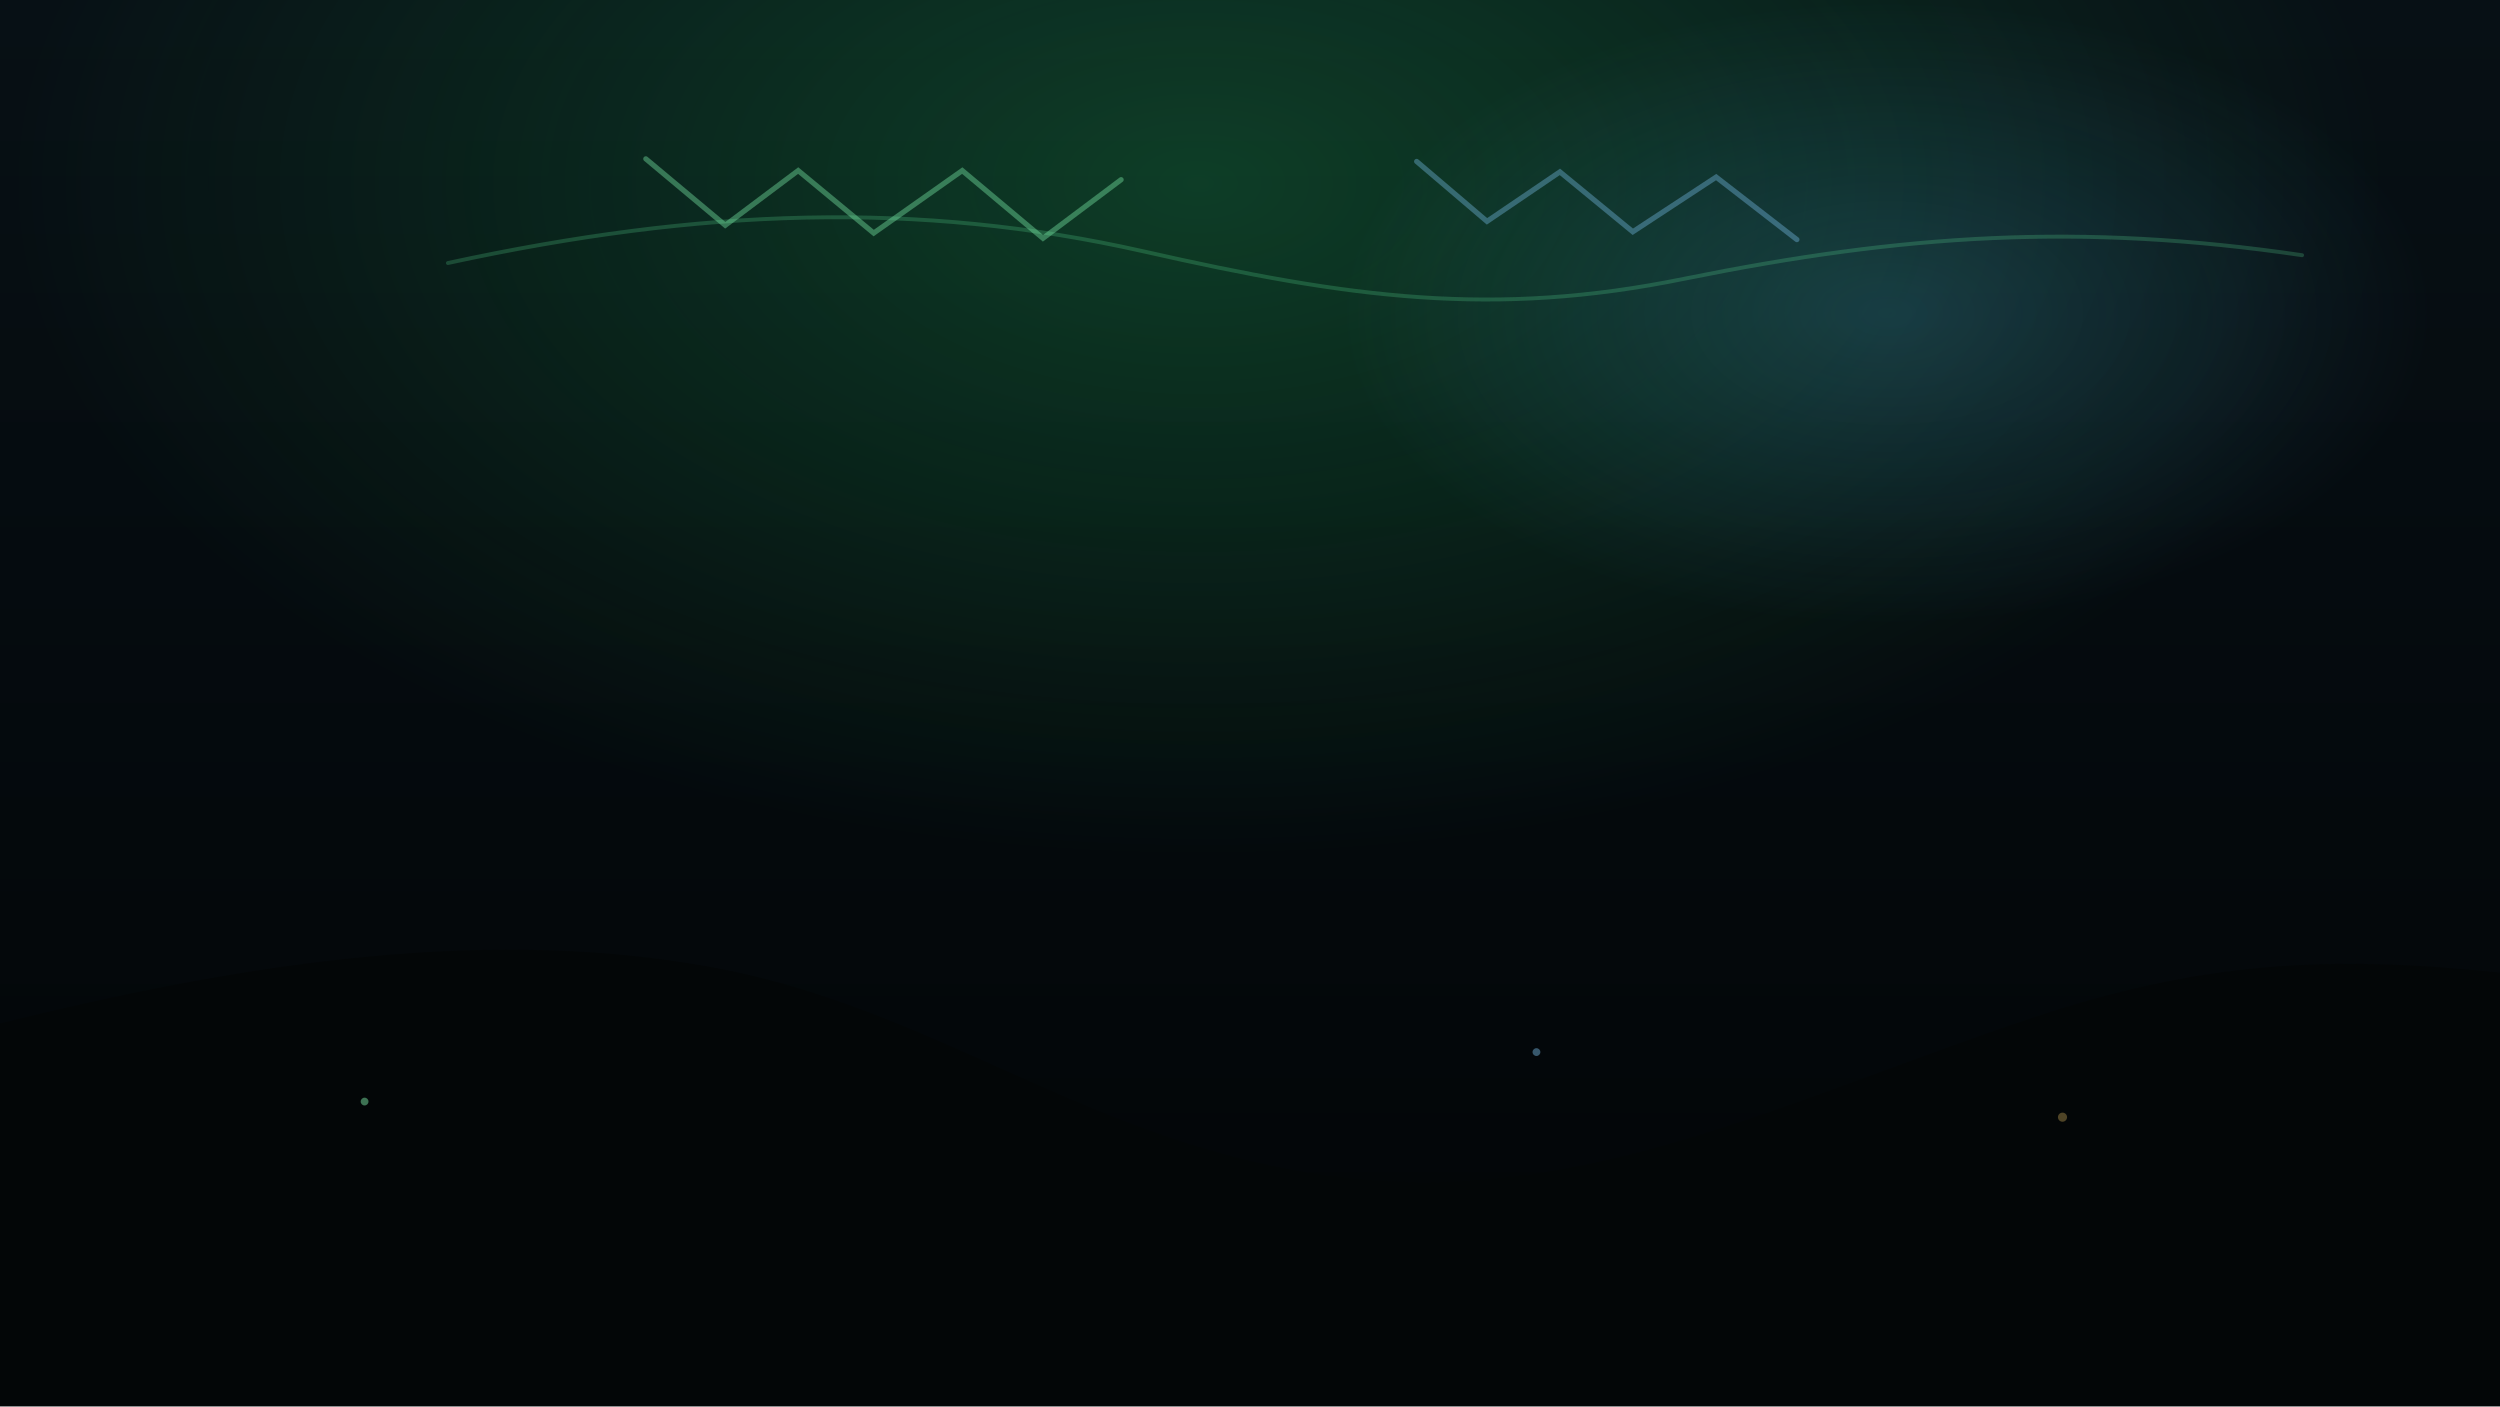
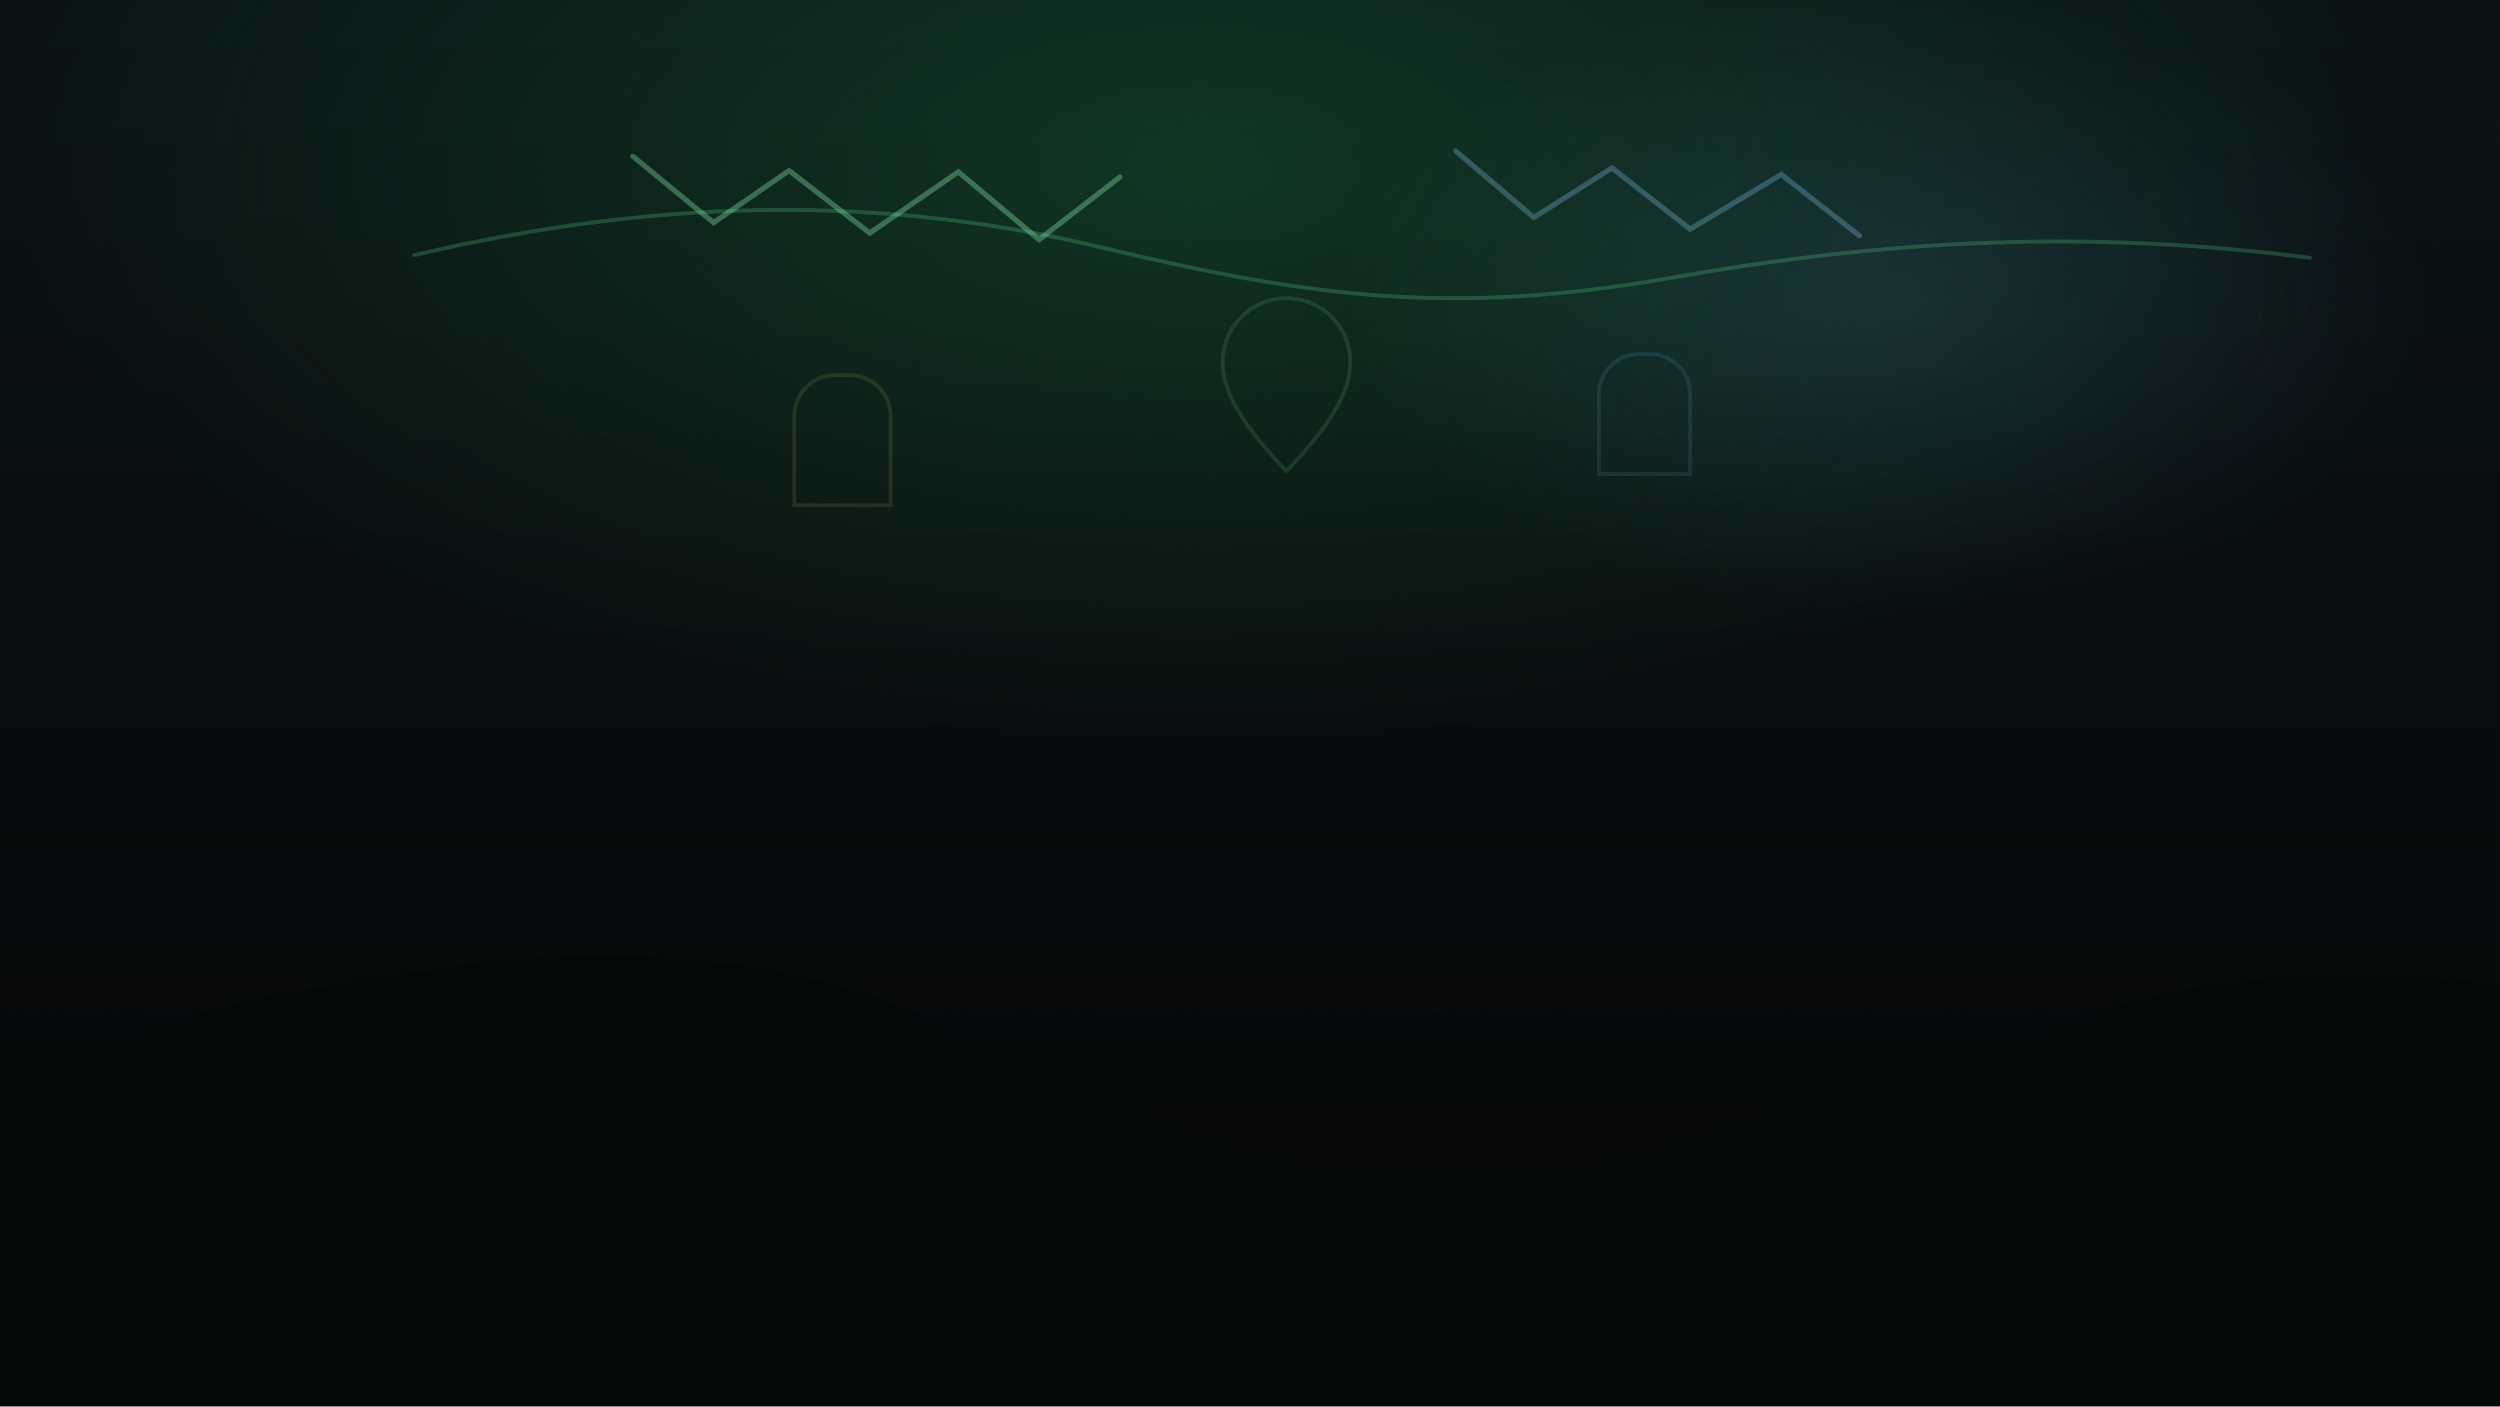
<svg xmlns="http://www.w3.org/2000/svg" width="1920" height="1080" viewBox="0 0 1920 1080" fill="none">
  <defs>
    <linearGradient id="base" x1="960" y1="0" x2="960" y2="1080" gradientUnits="userSpaceOnUse">
-       <stop stop-color="#071015" />
-       <stop offset="1" stop-color="#020406" />
+       <stop stop-color="#071114" />
+       <stop offset="0.55" stop-color="#06090B" />
+       <stop offset="1" stop-color="#020405" />
    </linearGradient>
-     <radialGradient id="green" cx="0" cy="0" r="1" gradientUnits="userSpaceOnUse" gradientTransform="translate(920 140) rotate(90) scale(520 920)">
-       <stop stop-color="#27E46D" stop-opacity="0.22" />
-       <stop offset="1" stop-color="#27E46D" stop-opacity="0" />
+     <radialGradient id="greenGlow" cx="0" cy="0" r="1" gradientUnits="userSpaceOnUse" gradientTransform="translate(920 132) rotate(90) scale(440 920)">
+       <stop stop-color="#36F56E" stop-opacity="0.16" />
+       <stop offset="1" stop-color="#36F56E" stop-opacity="0" />
    </radialGradient>
-     <radialGradient id="blue" cx="0" cy="0" r="1" gradientUnits="userSpaceOnUse" gradientTransform="translate(1450 240) rotate(90) scale(240 420)">
-       <stop stop-color="#5BC3FF" stop-opacity="0.18" />
-       <stop offset="1" stop-color="#5BC3FF" stop-opacity="0" />
+     <radialGradient id="blueGlow" cx="0" cy="0" r="1" gradientUnits="userSpaceOnUse" gradientTransform="translate(1450 230) rotate(90) scale(240 420)">
+       <stop stop-color="#69C9FF" stop-opacity="0.12" />
+       <stop offset="1" stop-color="#69C9FF" stop-opacity="0" />
    </radialGradient>
+     <filter id="noise" x="-10%" y="-10%" width="120%" height="120%">
+       <feTurbulence type="fractalNoise" baseFrequency="0.7" numOctaves="2" seed="21" />
+       <feColorMatrix type="saturate" values="0" />
+       <feComponentTransfer>
+         <feFuncA type="table" tableValues="0 0.028" />
+       </feComponentTransfer>
+     </filter>
  </defs>
  <rect width="1920" height="1080" fill="url(#base)" />
-   <rect width="1920" height="1080" fill="url(#green)" />
-   <rect width="1920" height="1080" fill="url(#blue)" />
-   <path d="M0 786C170 744 362 710 542 742C720 773 838 881 1029 904C1214 927 1372 845 1560 782C1688 739 1787 733 1920 747V1080H0V786Z" fill="#030607" />
-   <path d="M344 202C538 160 705 154 878 193C1037 229 1147 244 1294 214C1462 180 1598 171 1768 196" stroke="#63E99A" stroke-opacity="0.22" stroke-width="3" stroke-linecap="round" />
-   <path d="M496 122L557 173L613 131L671 179L739 131L801 183L861 138" stroke="#83F7B0" stroke-opacity="0.38" stroke-width="4" stroke-linecap="round" />
-   <path d="M1088 124L1142 170L1198 132L1254 178L1318 136L1380 184" stroke="#86CFFF" stroke-opacity="0.34" stroke-width="4" stroke-linecap="round" />
-   <circle cx="280" cy="846" r="3" fill="#83F7B0" fill-opacity="0.45" />
-   <circle cx="1180" cy="808" r="3" fill="#86CFFF" fill-opacity="0.4" />
-   <circle cx="1584" cy="858" r="3.5" fill="#F0C868" fill-opacity="0.32" />
+   <rect width="1920" height="1080" fill="url(#greenGlow)" />
+   <rect width="1920" height="1080" fill="url(#blueGlow)" />
+   <path d="M0 814C216 760 406 716 574 742C766 771 858 884 1052 905C1236 925 1388 841 1579 784C1705 746 1812 742 1920 756V1080H0V814Z" fill="#030607" />
+   <path d="M318 196C514 150 686 151 850 191C1010 229 1116 242 1280 214C1448 184 1603 176 1774 198" stroke="#62E99B" stroke-opacity="0.22" stroke-width="3" stroke-linecap="round" />
+   <path d="M486 120L548 171L606 131L668 179L736 132L798 184L860 136" stroke="#8DF7B5" stroke-opacity="0.34" stroke-width="4" stroke-linecap="round" />
+   <path d="M1118 116L1178 167L1238 129L1298 176L1368 134L1428 181" stroke="#8CCFFF" stroke-opacity="0.28" stroke-width="4" stroke-linecap="round" />
+   <g opacity="0.12">
+     <path d="M610 320C610 302 624 288 642 288H652C670 288 684 302 684 320V388H610V320Z" stroke="#F0C868" stroke-width="3" />
+     <path d="M1228 302C1228 286 1242 272 1258 272H1268C1284 272 1298 286 1298 302V364H1228V302Z" stroke="#69C9FF" stroke-width="3" />
+     <path d="M939 278C939 251 960.9 229 988 229C1015.1 229 1037 251 1037 278C1037 304 1018 330 988 362C958 330 939 304 939 278Z" stroke="#8DF7B5" stroke-width="3" />
+   </g>
+   <rect width="1920" height="1080" filter="url(#noise)" />
</svg>
